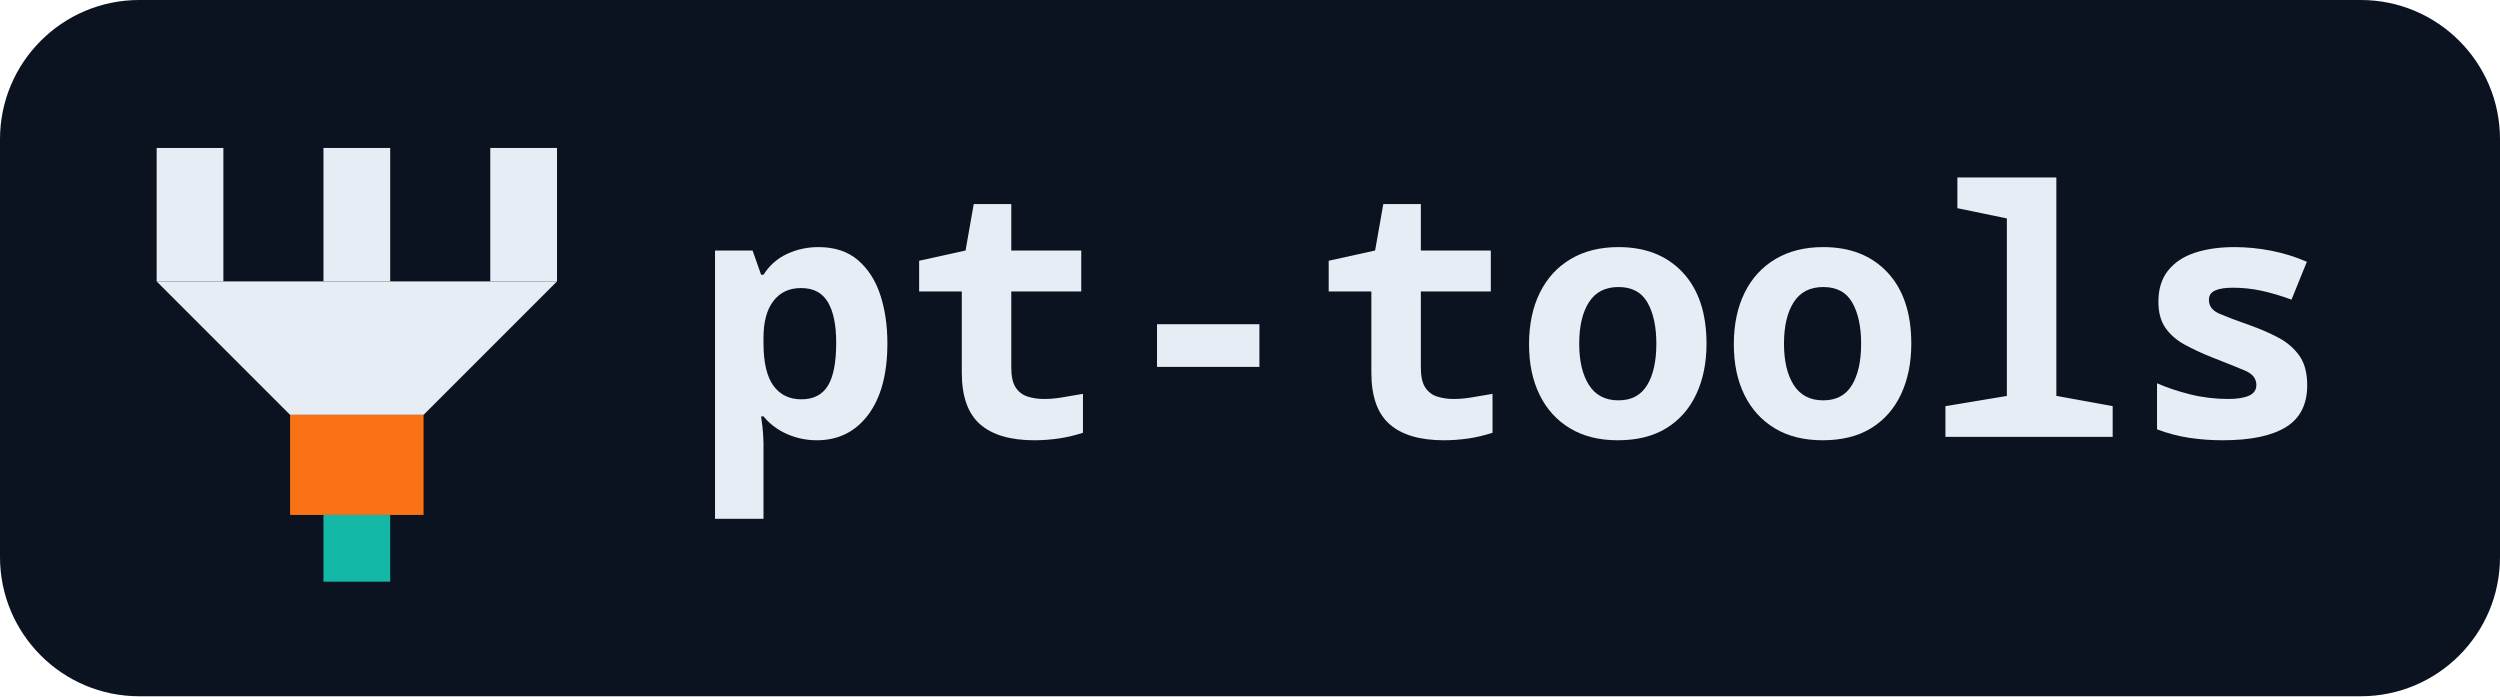
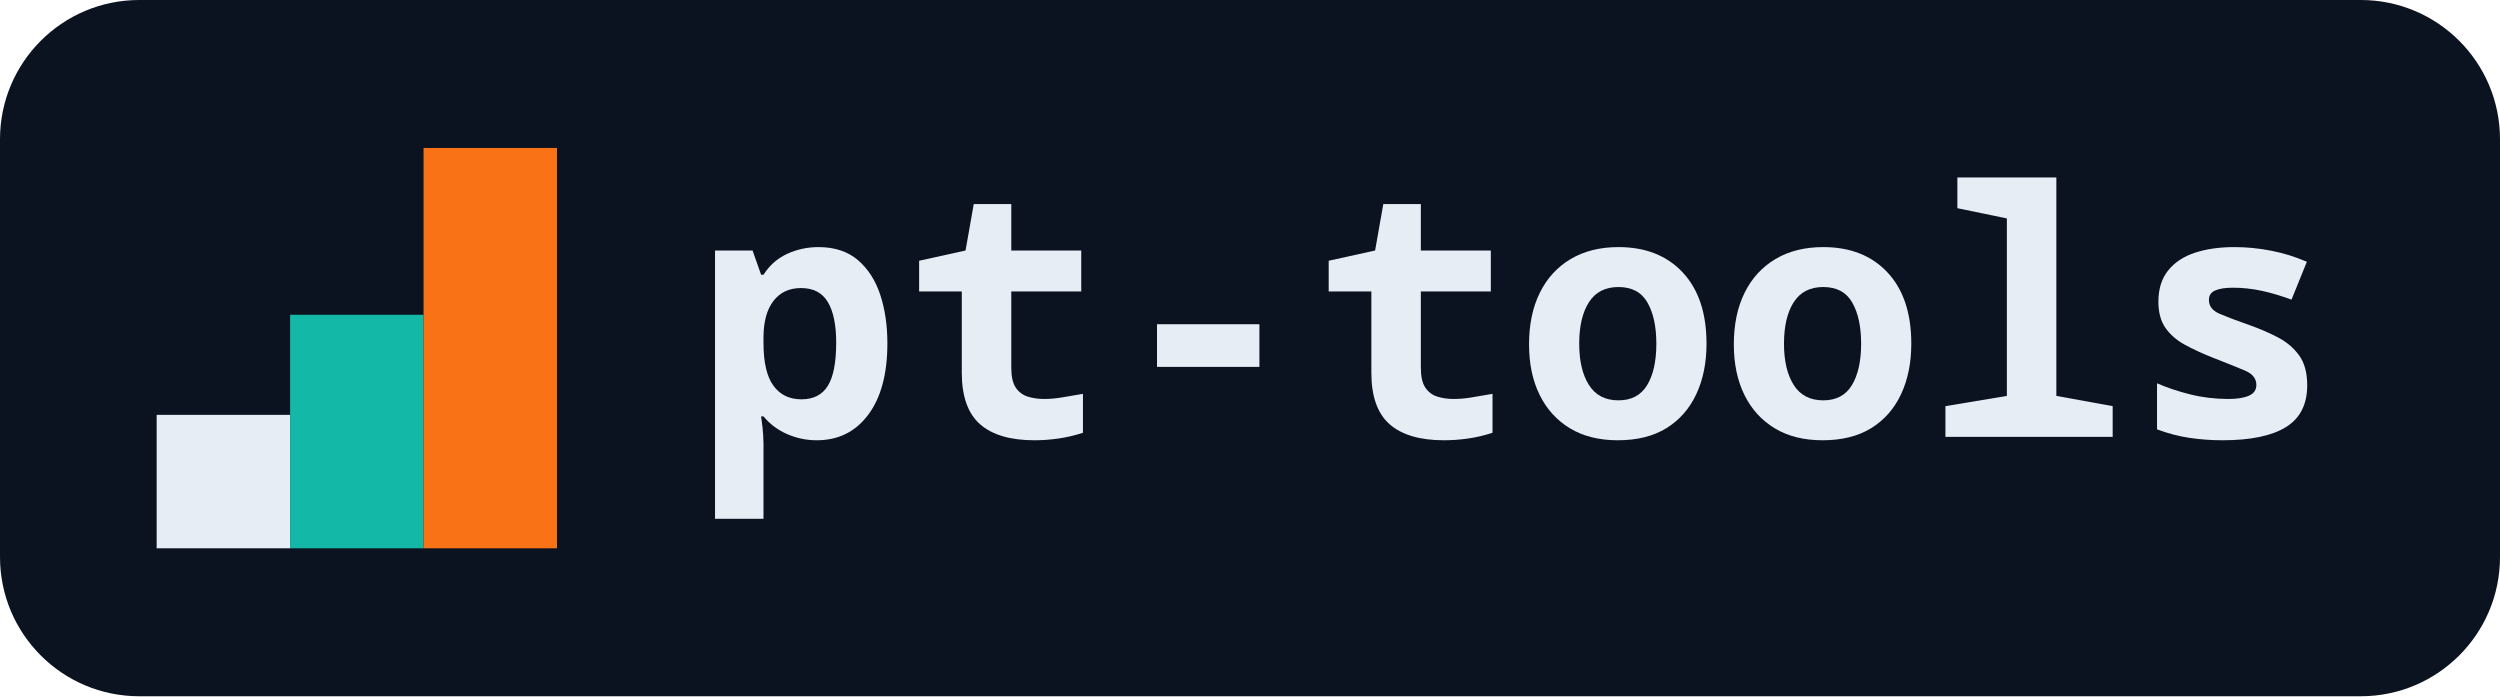
<svg xmlns="http://www.w3.org/2000/svg" width="1149" height="320" viewBox="0 0 1149 320" role="img" aria-label="pt-tools">
  <rect x="0" y="0" width="1149" height="320" rx="64" ry="64" fill="#0B1220" />
  <g transform="translate(41.333 37.333) scale(0.239583)">
-     <rect x="128" y="128" width="128" height="256" fill="#E7EDF5" />
-     <rect x="448" y="128" width="128" height="256" fill="#E7EDF5" />
-     <rect x="768" y="128" width="128" height="256" fill="#E7EDF5" />
-     <path d="M 128 384 L 896 384 L 640 640 L 384 640 Z" fill="#E7EDF5" />
-     <rect x="384" y="640" width="256" height="192" fill="#F97316" />
-     <rect x="448" y="832" width="128" height="128" fill="#14B8A6" />
+     <rect x="128" y="640" width="256" height="256" fill="#E7EDF5" />
+     <rect x="384" y="448" width="256" height="448" fill="#14B8A6" />
+     <rect x="640" y="128" width="256" height="768" fill="#F97316" />
  </g>
  <g fill="#E7EDF5" transform="translate(320.00 200.78) scale(0.156863 -0.156863)">
    <path transform="translate(0.00 0)" d="M55 -240V546H165L190 475H197Q223 516 266.0 536.0Q309 556 358 556Q429 556 473.5 518.0Q518 480 539.0 416.5Q560 353 560 274Q560 140 504.0 65.0Q448 -10 353 -10Q308 -10 266.5 8.0Q225 26 197 60H190Q195 26 196.0 6.0Q197 -14 197 -19V-240ZM308 110Q361 110 385.5 149.5Q410 189 410 276Q410 354 385.5 395.0Q361 436 307 436Q255 436 226.0 398.0Q197 360 197 291V275Q197 190 226.0 150.0Q255 110 308 110Z" />
    <path transform="translate(600.00 0)" d="M391 -10Q285 -10 231.5 37.0Q178 84 178 188V426H53V516L189 546L213 682H323V546H528V426H323V203Q323 164 336.0 144.5Q349 125 371.0 118.0Q393 111 419 111Q443 111 468.0 115.0Q493 119 533 126V12Q496 0 460.5 -5.0Q425 -10 391 -10Z" />
    <path transform="translate(1200.00 0)" d="M150 205V330H450V205Z" />
    <path transform="translate(1800.00 0)" d="M391 -10Q285 -10 231.5 37.0Q178 84 178 188V426H53V516L189 546L213 682H323V546H528V426H323V203Q323 164 336.0 144.5Q349 125 371.0 118.0Q393 111 419 111Q443 111 468.0 115.0Q493 119 533 126V12Q496 0 460.5 -5.0Q425 -10 391 -10Z" />
    <path transform="translate(2400.00 0)" d="M300 -10Q218 -10 160.0 25.0Q102 60 71.0 123.0Q40 186 40 271Q40 358 71.5 422.0Q103 486 162.0 521.0Q221 556 302 556Q421 556 490.5 481.5Q560 407 560 273Q560 189 530.0 125.0Q500 61 442.5 25.5Q385 -10 300 -10ZM302 107Q359 107 386.0 151.5Q413 196 413 273Q413 348 387.0 393.5Q361 439 302 439Q244 439 215.5 394.5Q187 350 187 273Q187 197 215.5 152.0Q244 107 302 107Z" />
    <path transform="translate(3000.00 0)" d="M300 -10Q218 -10 160.0 25.0Q102 60 71.0 123.0Q40 186 40 271Q40 358 71.5 422.0Q103 486 162.0 521.0Q221 556 302 556Q421 556 490.5 481.5Q560 407 560 273Q560 189 530.0 125.0Q500 61 442.5 25.5Q385 -10 300 -10ZM302 107Q359 107 386.0 151.5Q413 196 413 273Q413 348 387.0 393.5Q361 439 302 439Q244 439 215.5 394.5Q187 350 187 273Q187 197 215.5 152.0Q244 107 302 107Z" />
    <path transform="translate(3600.00 0)" d="M60 0V90L240 120V640L95 670V760H385V120L550 90V0Z" />
    <path transform="translate(4200.00 0)" d="M272 -10Q223 -10 175.5 -3.0Q128 4 80 22V157Q123 138 177.0 124.5Q231 111 289 111Q327 111 349.0 120.5Q371 130 371 152Q371 180 338.0 194.0Q305 208 241 233Q196 251 160.5 270.5Q125 290 104.5 319.5Q84 349 84 396Q84 452 112.5 487.5Q141 523 191.0 539.5Q241 556 307 556Q360 556 414.0 545.5Q468 535 519 513L474 402Q428 419 386.5 428.0Q345 437 302 437Q269 437 250.5 429.0Q232 421 232 401Q232 374 263.5 360.5Q295 347 352 327Q397 311 435.0 291.0Q473 271 496.5 238.5Q520 206 520 151Q520 67 457.5 28.5Q395 -10 272 -10Z" />
  </g>
</svg>
